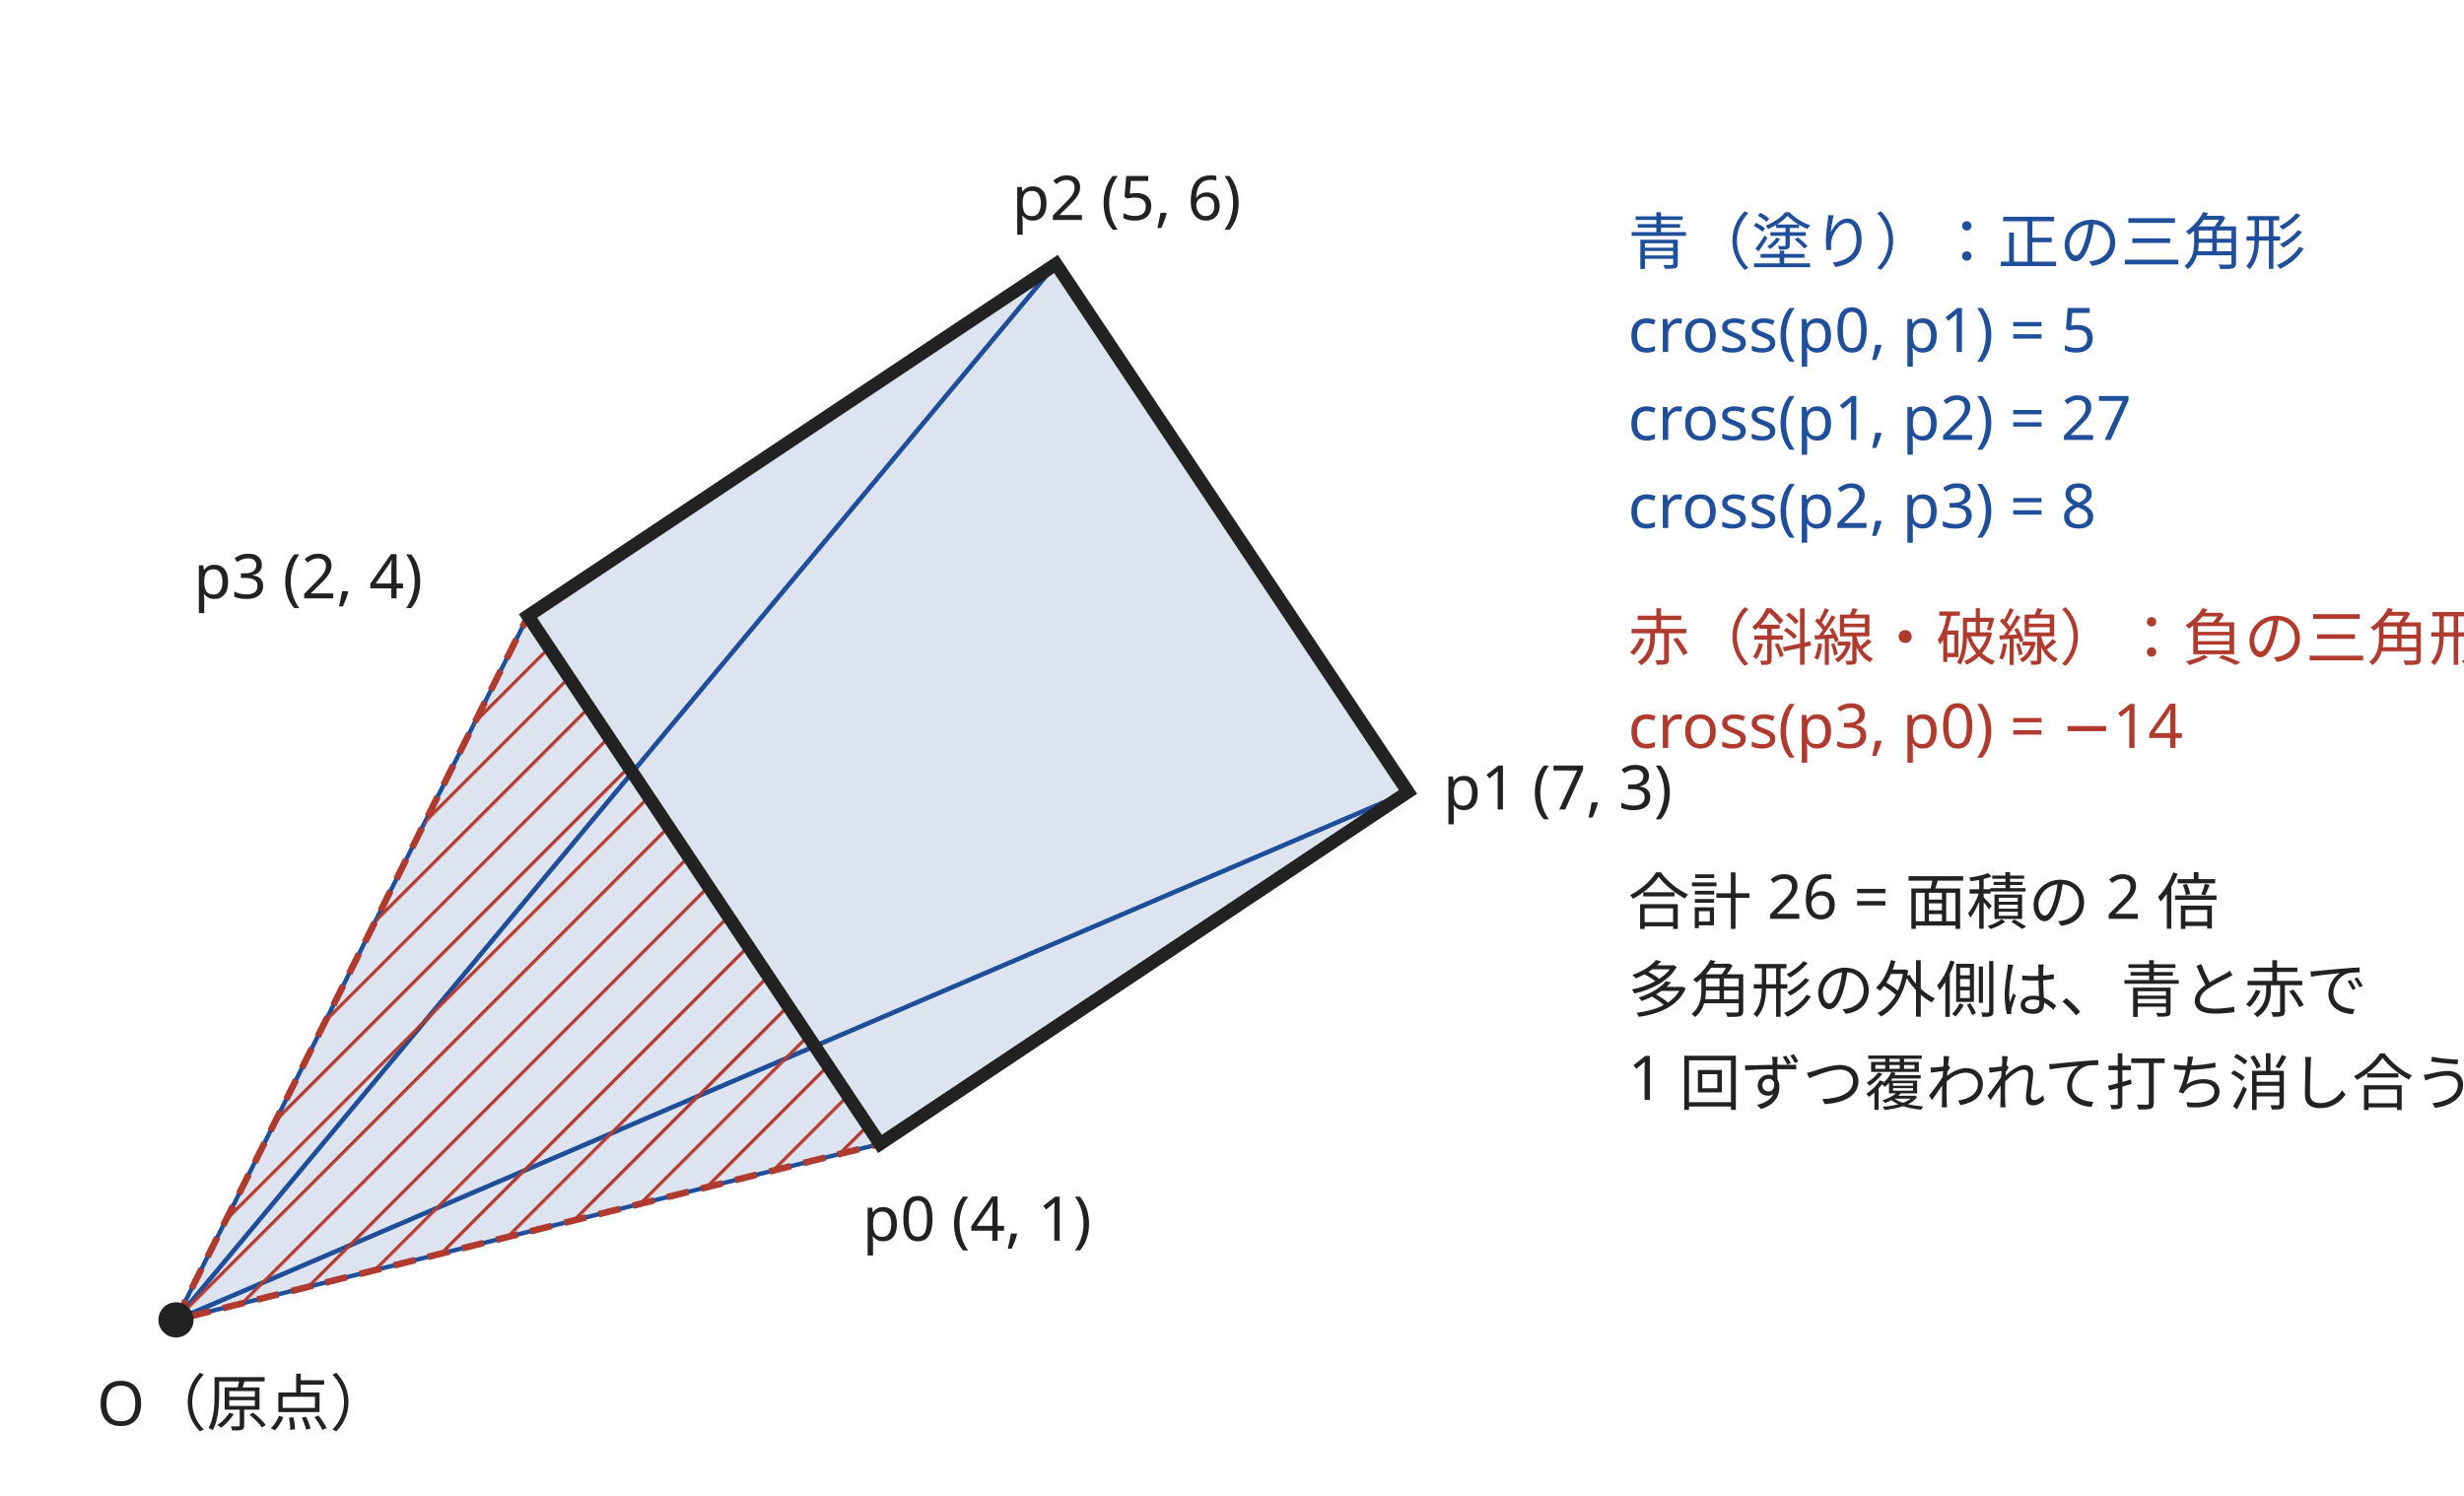
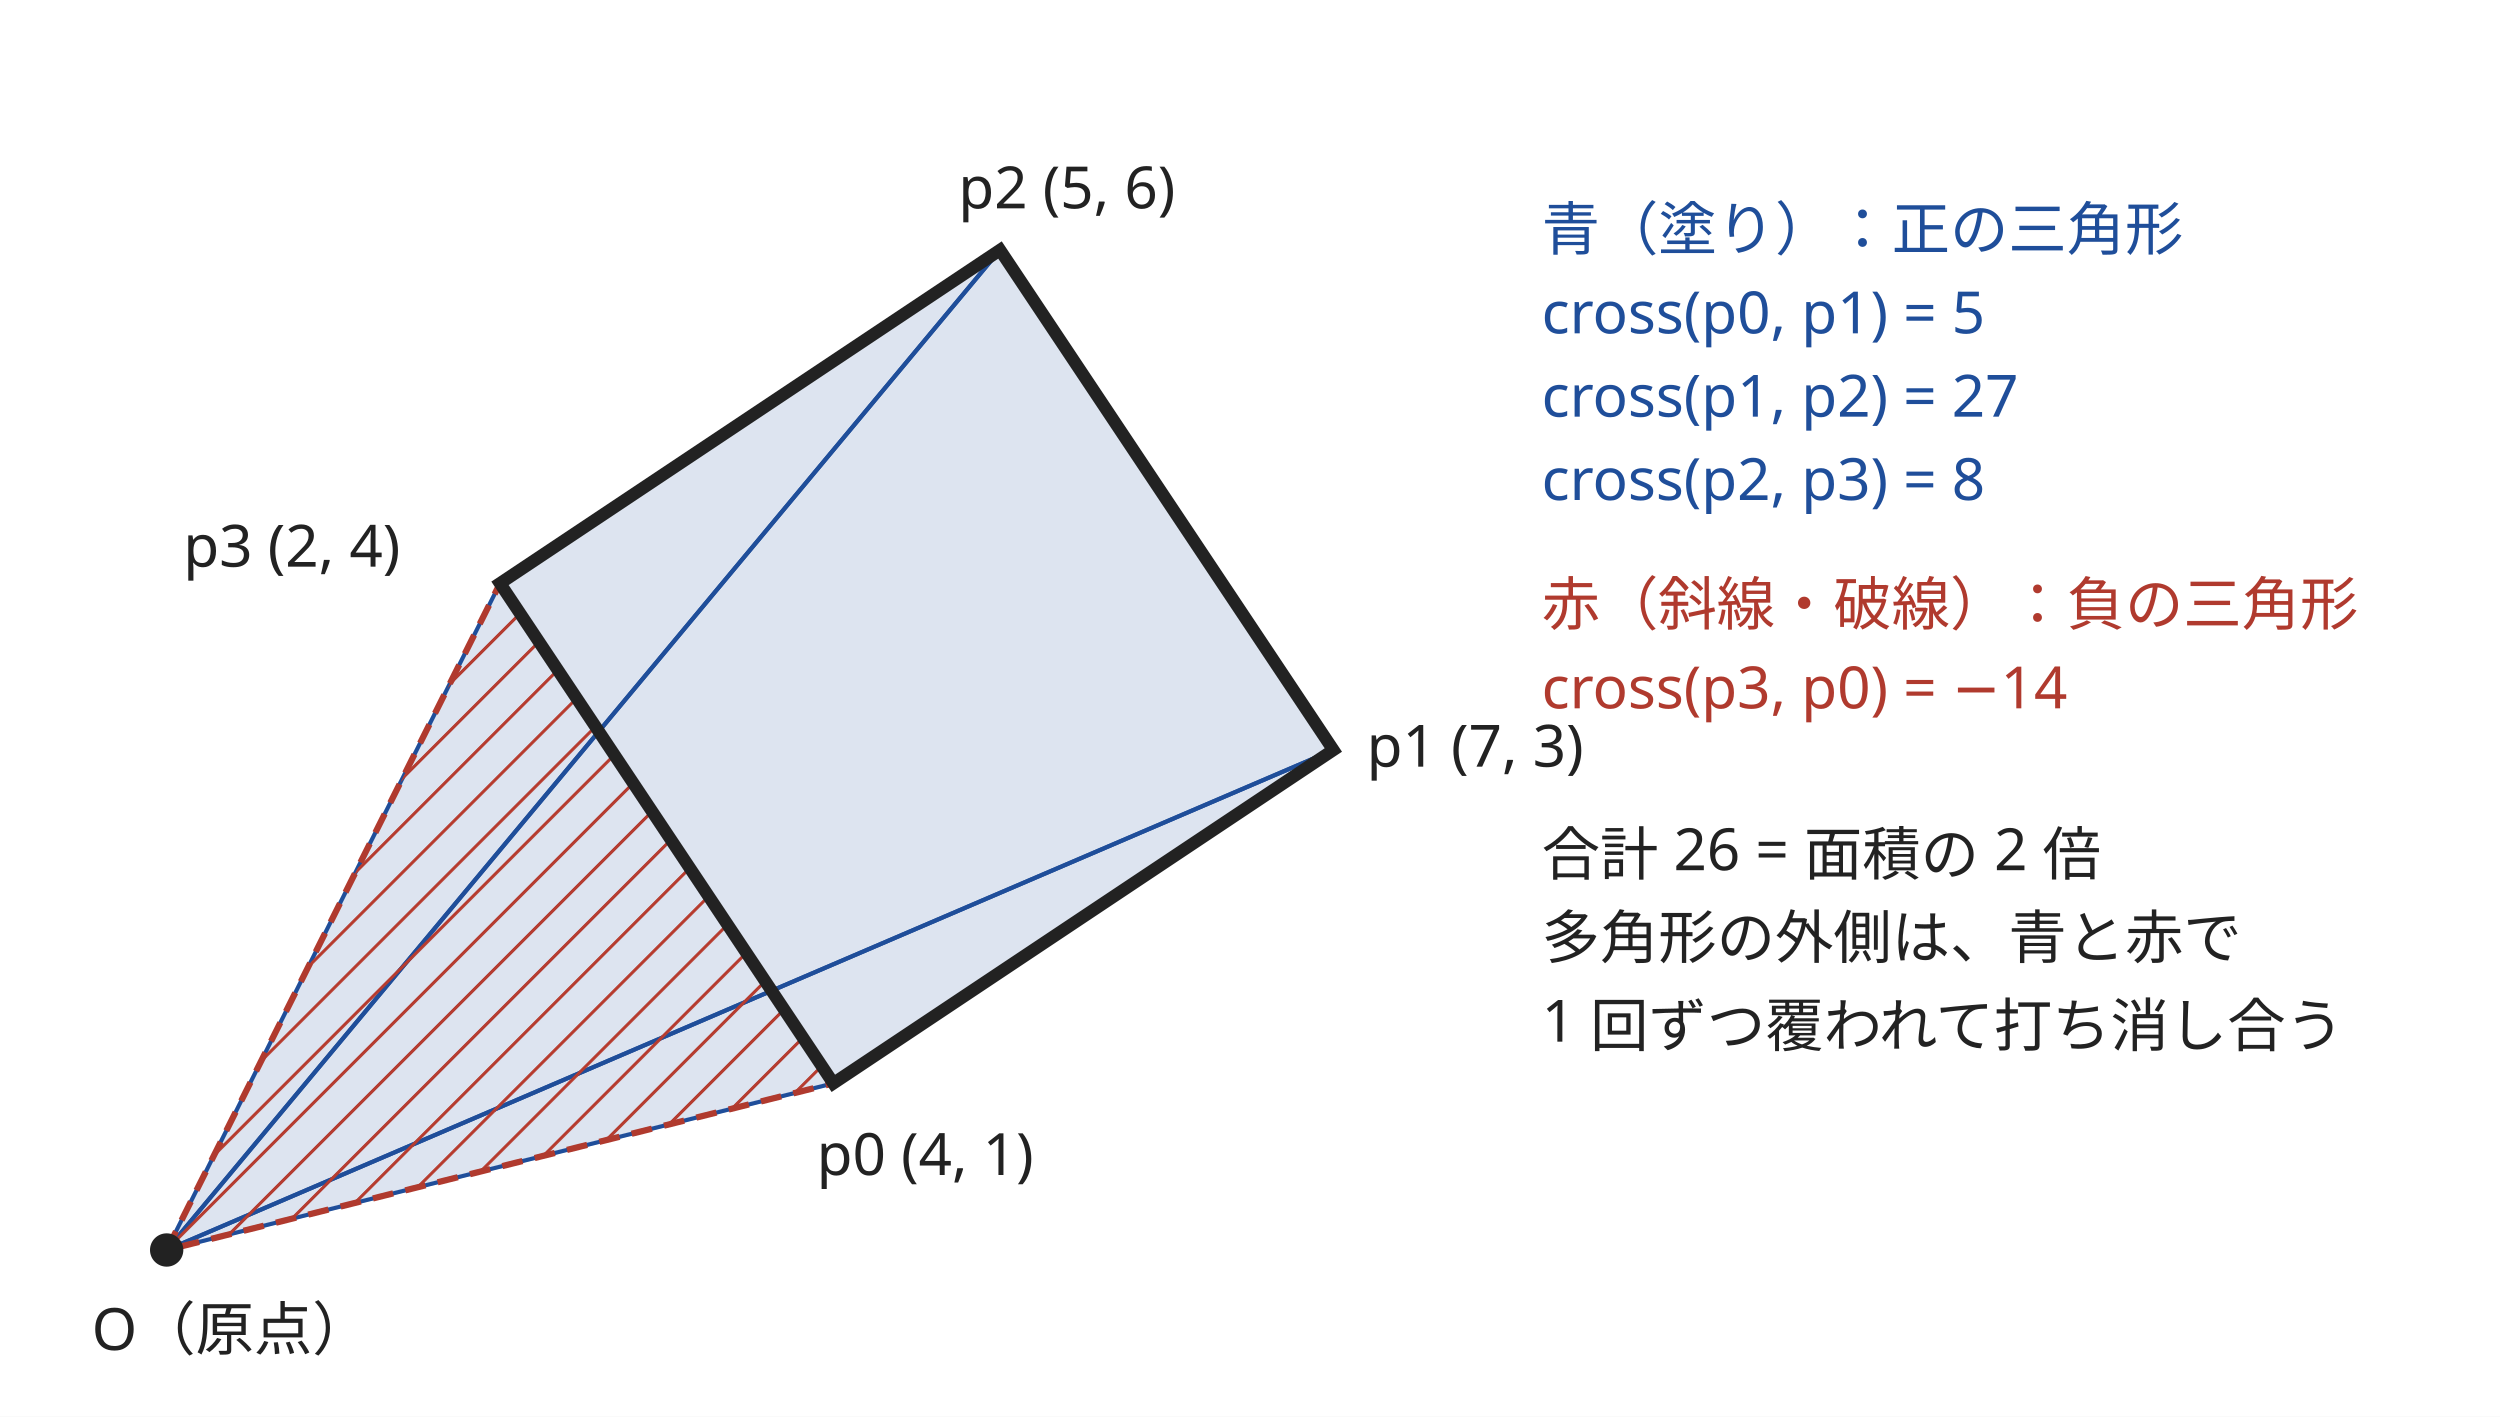
- <svg xmlns="http://www.w3.org/2000/svg" viewBox="0 0 560 340" font-family="sans-serif" font-size="14">
+ <svg xmlns="http://www.w3.org/2000/svg" viewBox="0 0 600 340" font-family="sans-serif" font-size="14">
  <defs>
    <pattern id="hatch" width="8" height="8" patternUnits="userSpaceOnUse" patternTransform="rotate(45)">
      <line x1="0" y1="0" x2="0" y2="8" stroke="#b03a2e" stroke-width="1.5" />
    </pattern>
  </defs>
  <rect width="100%" height="100%" fill="#ffffff" />
  <polygon points="40,300 200,260 320,180" fill="#1f4e9a" fill-opacity="0.15" stroke="#1f4e9a" stroke-width="1" />
  <polygon points="40,300 320,180 240,60" fill="#1f4e9a" fill-opacity="0.15" stroke="#1f4e9a" stroke-width="1" />
  <polygon points="40,300 240,60 120,140" fill="#1f4e9a" fill-opacity="0.15" stroke="#1f4e9a" stroke-width="1" />
  <polygon points="40,300 120,140 200,260" fill="url(#hatch)" stroke="#b03a2e" stroke-width="1.5" stroke-dasharray="5 3" />
  <polygon points="200,260 320,180 240,60 120,140" fill="none" stroke="#222" stroke-width="3" />
  <circle cx="40" cy="300" r="4" fill="#222" />
  <text x="22" y="324" fill="#222">O（原点）</text>
  <text x="196" y="282" fill="#222">p0 (4, 1)</text>
  <text x="328" y="184" fill="#222">p1 (7, 3)</text>
  <text x="230" y="50" fill="#222">p2 (5, 6)</text>
  <text x="44" y="136" fill="#222">p3 (2, 4)</text>
  <text x="370" y="60" fill="#1f4e9a">青（塗り）：正の三角形</text>
  <text x="370" y="80" fill="#1f4e9a">cross(p0, p1) = 5</text>
  <text x="370" y="100" fill="#1f4e9a">cross(p1, p2) = 27</text>
  <text x="370" y="120" fill="#1f4e9a">cross(p2, p3) = 8</text>
  <text x="370" y="150" fill="#b03a2e">赤（斜線・破線）：負の三角形</text>
  <text x="370" y="170" fill="#b03a2e">cross(p3, p0) = −14</text>
  <text x="370" y="210" fill="#222">合計 26 = 面積の 2 倍</text>
  <text x="370" y="230" fill="#222">多角形の外側は、青と赤で</text>
  <text x="370" y="250" fill="#222">1 回ずつ覆われて打ち消し合う</text>
</svg>
